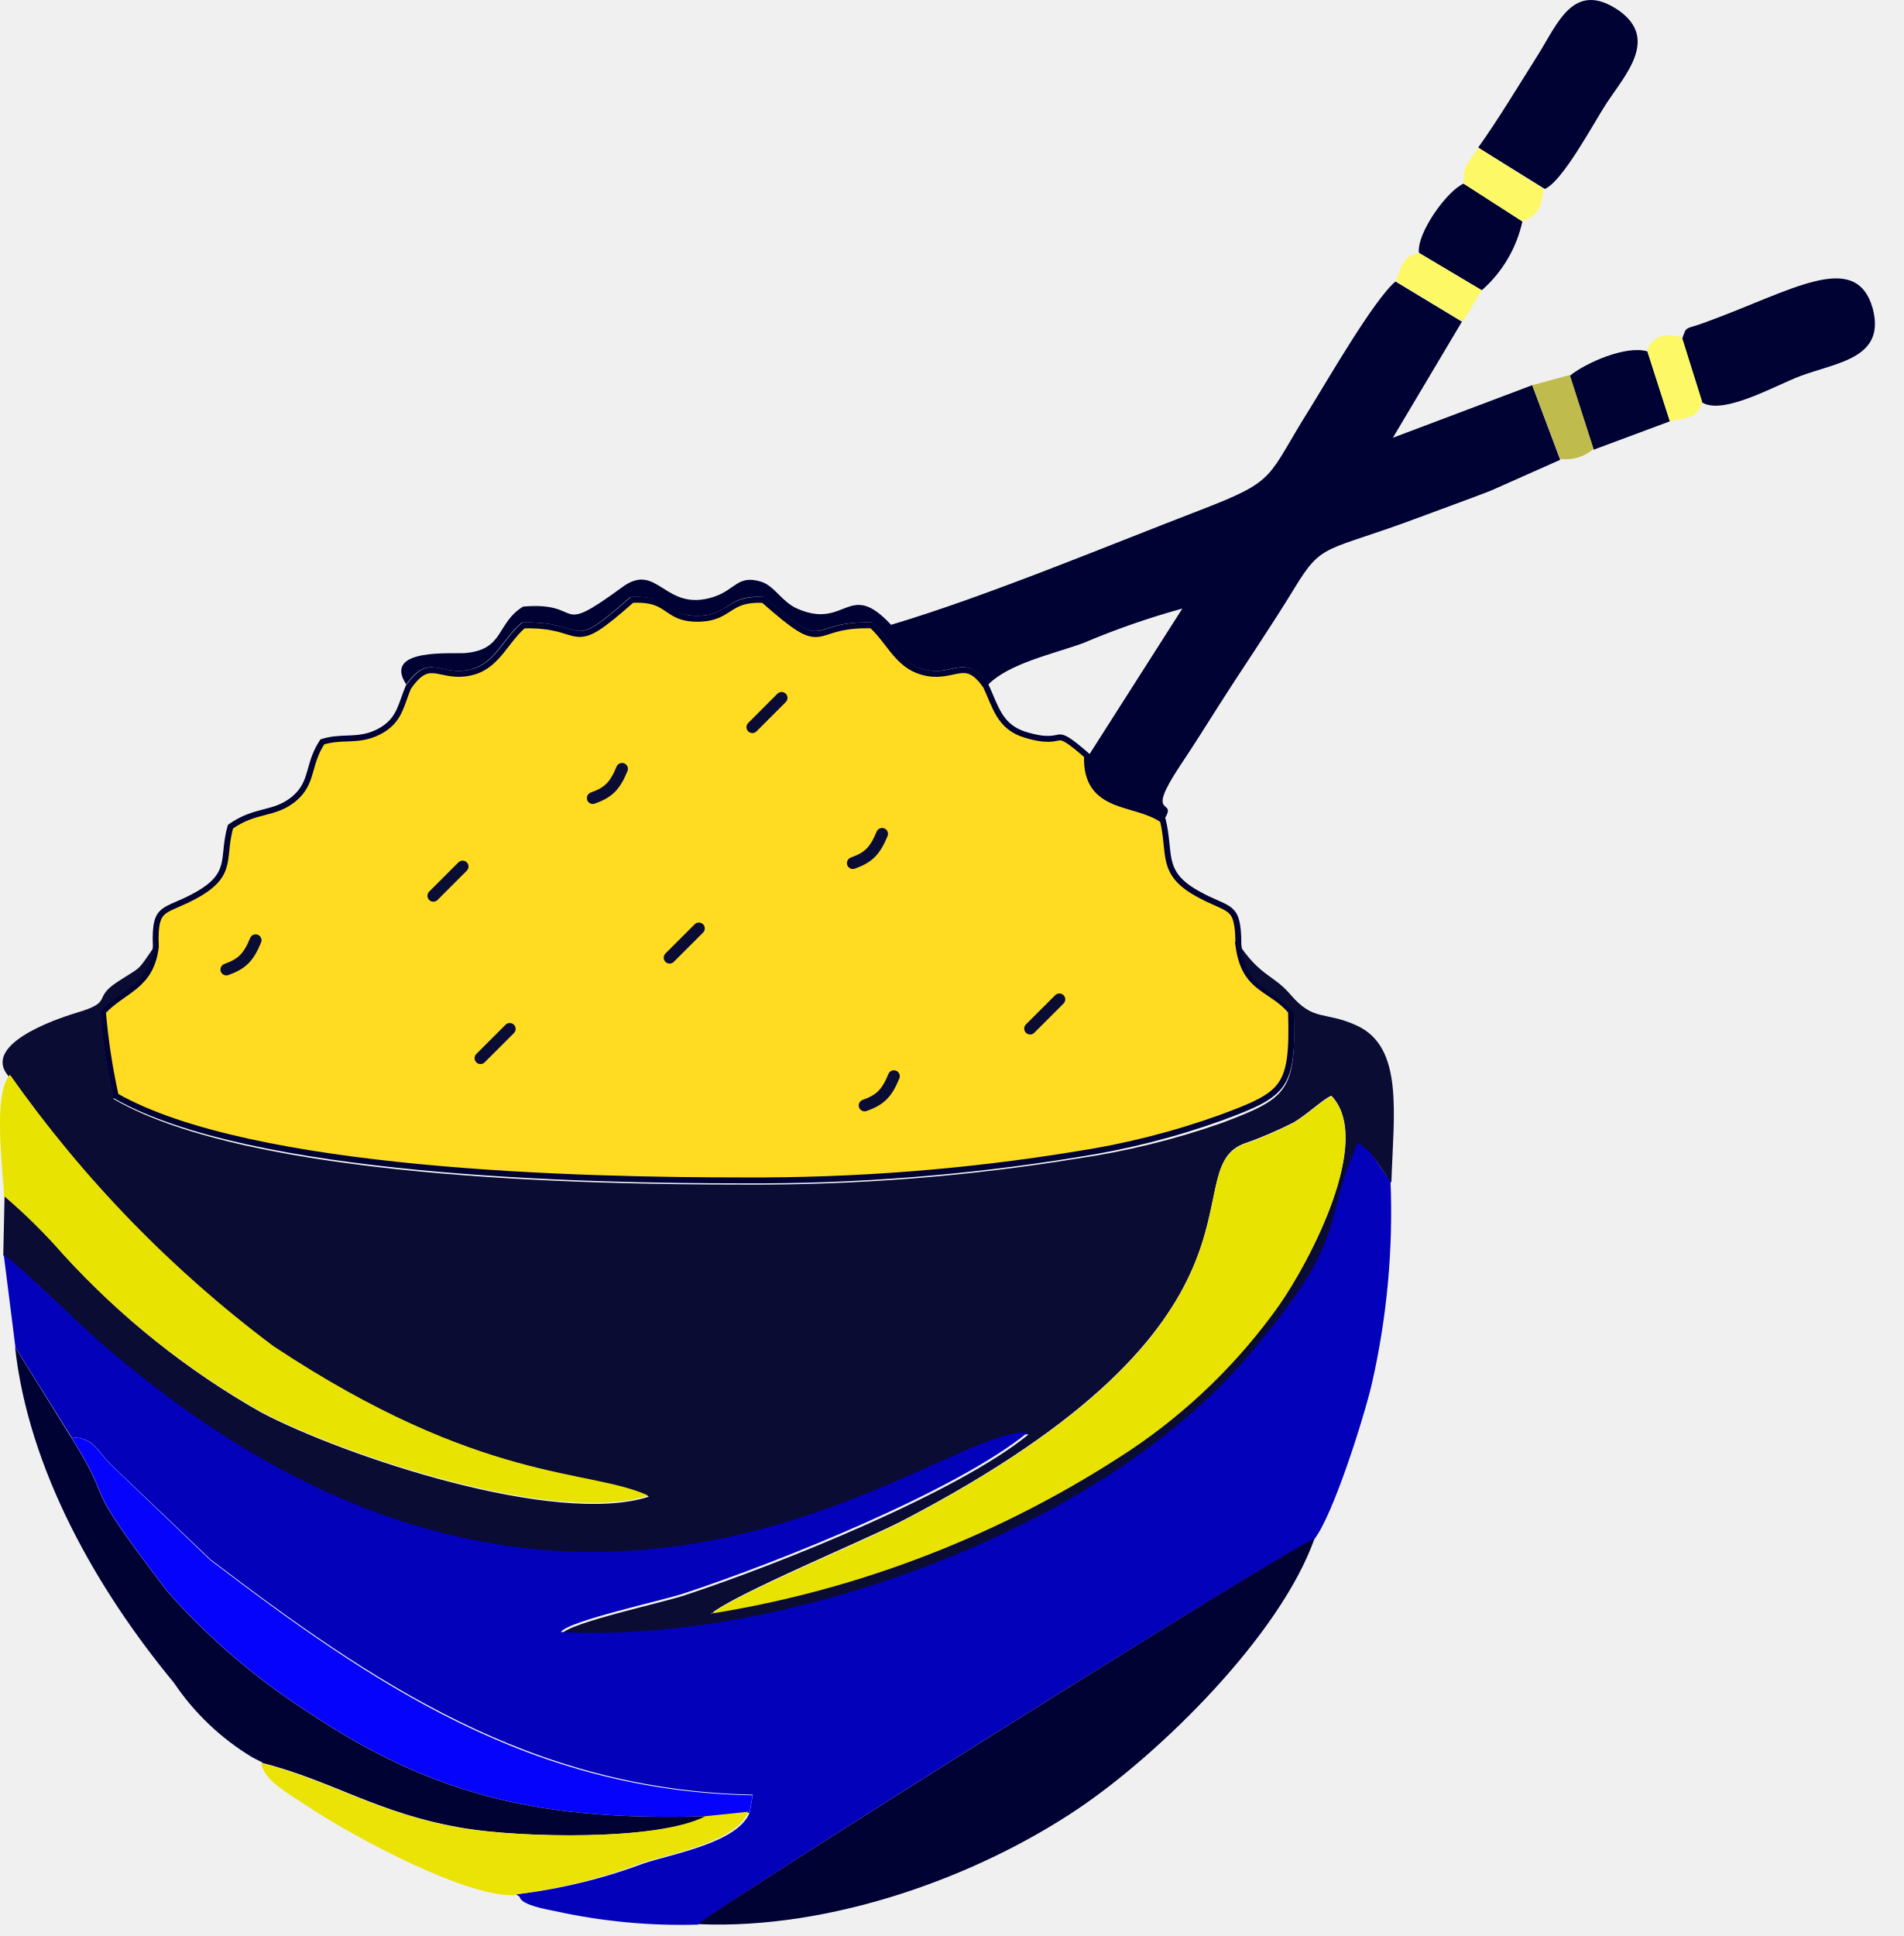
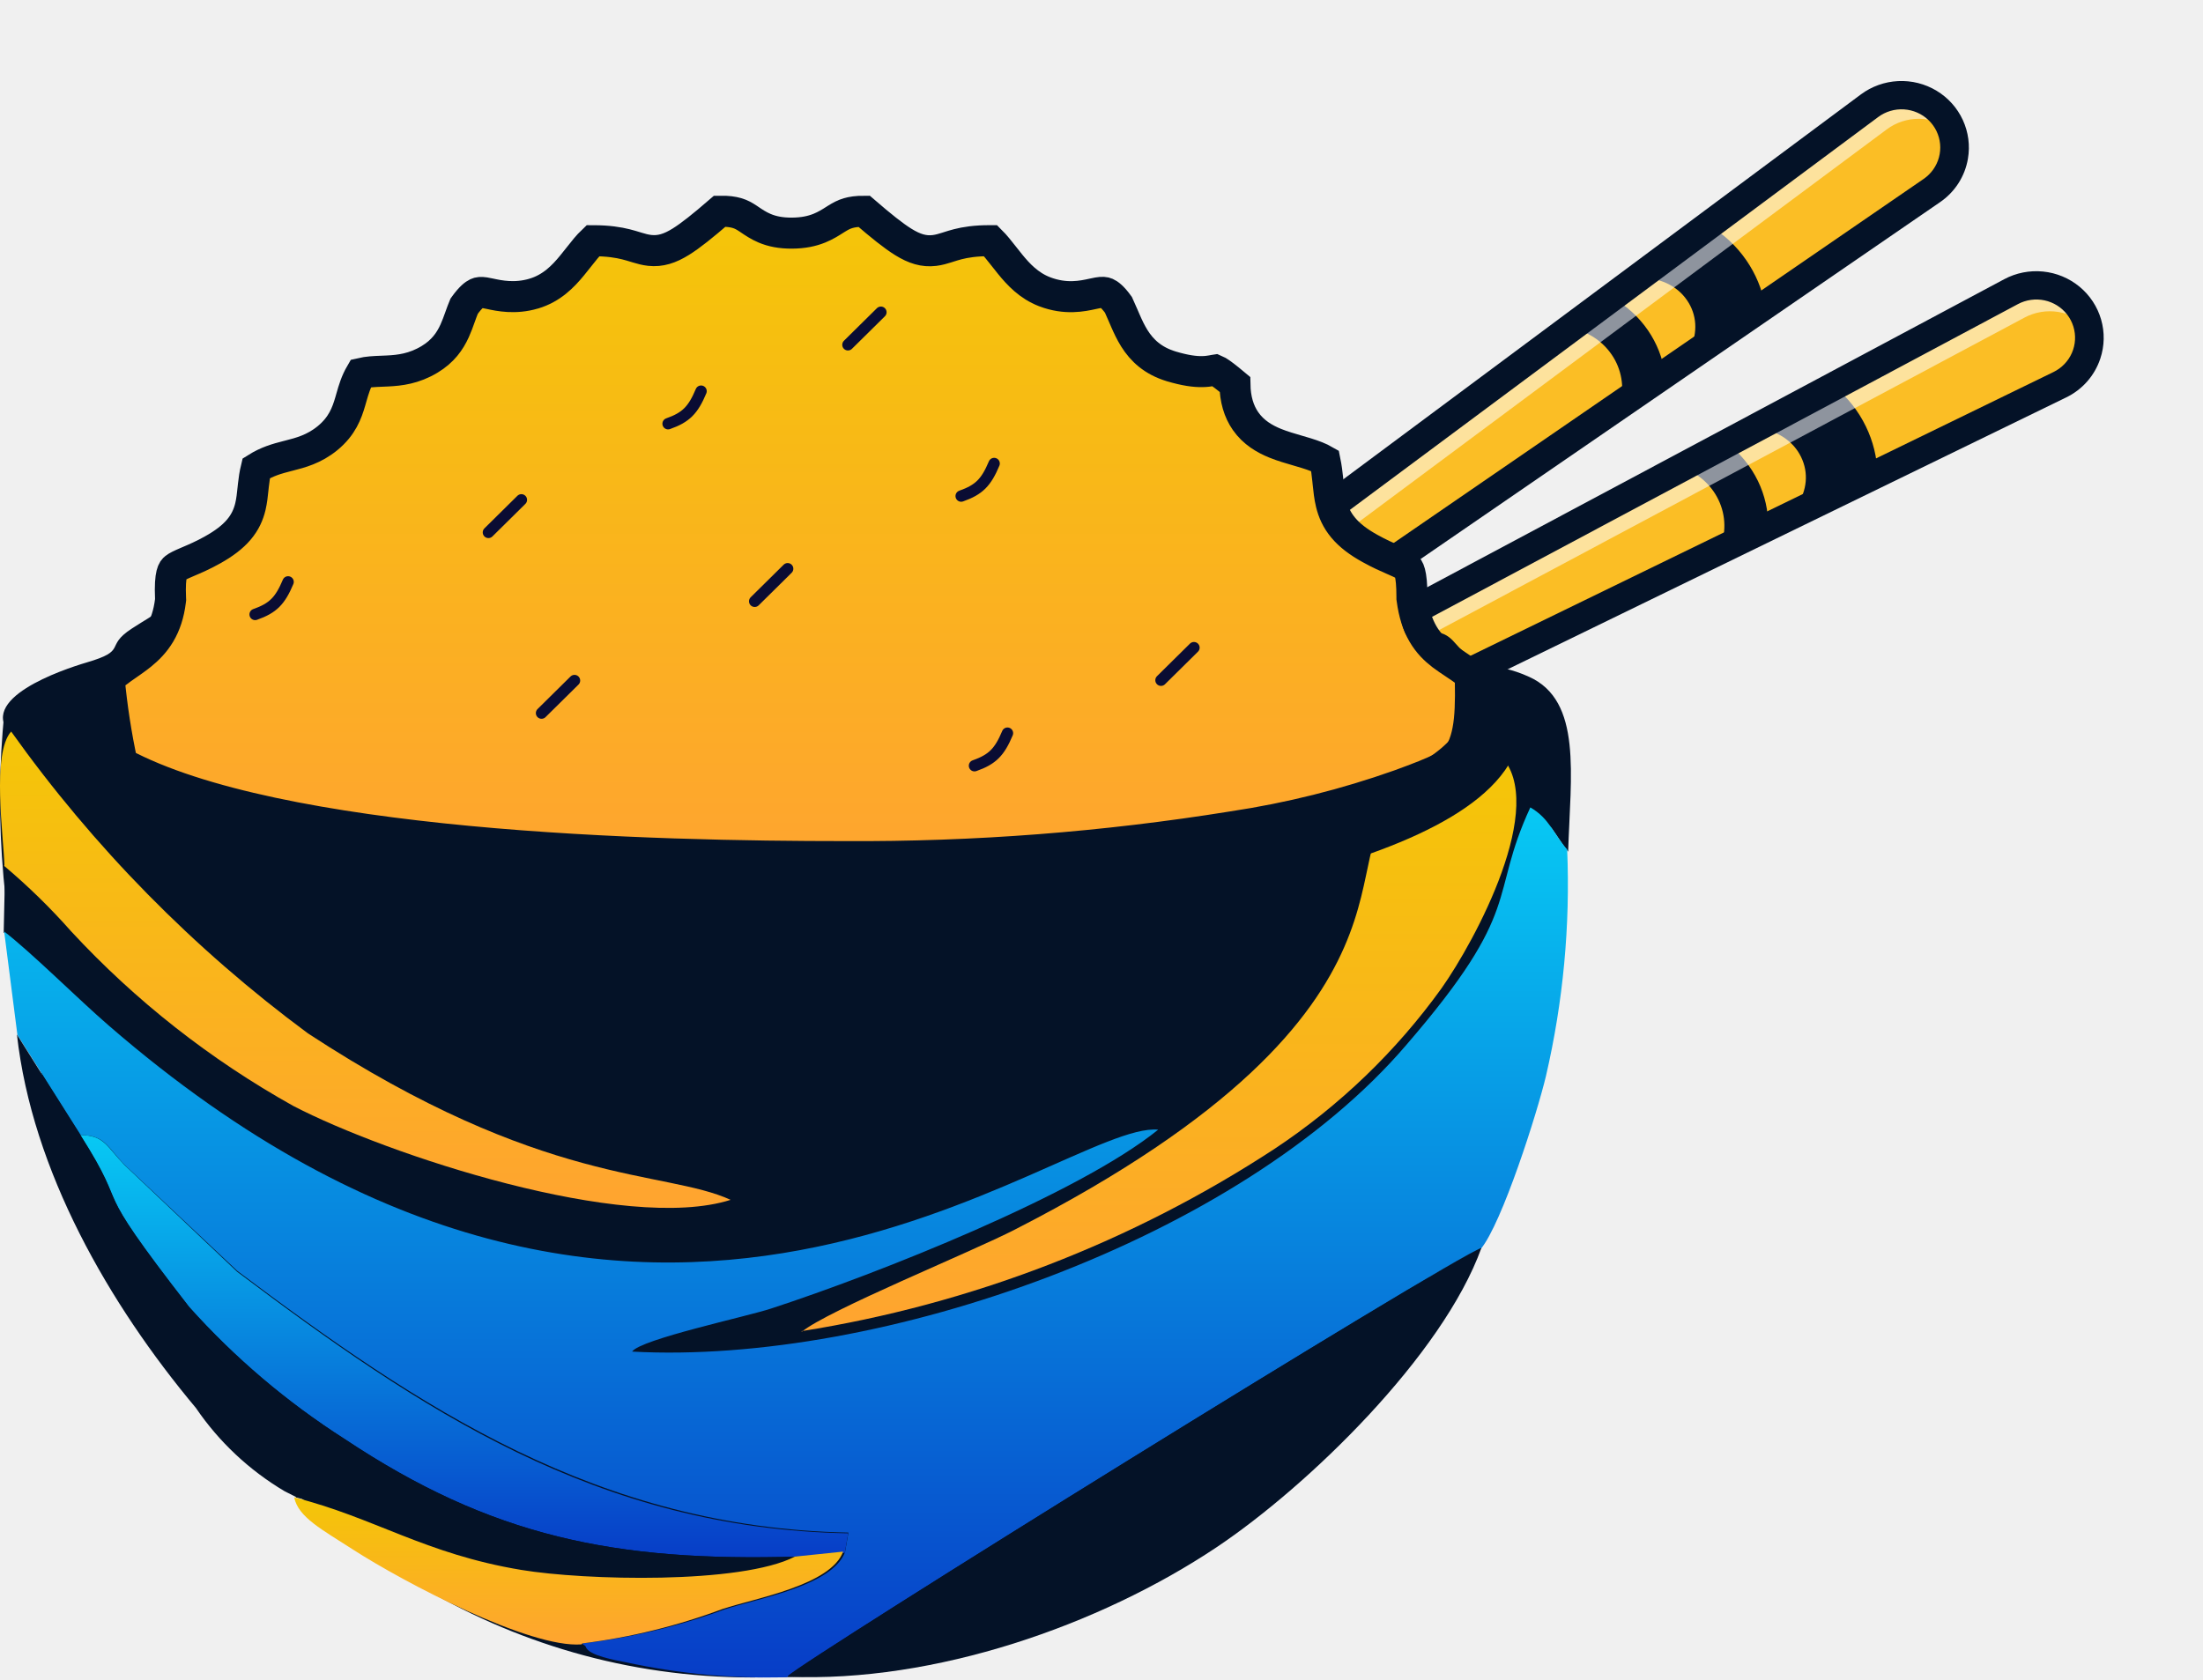
- <svg xmlns="http://www.w3.org/2000/svg" width="59" height="60" viewBox="0 0 59 60" fill="none">
-   <path d="M11.855 22.615L11.855 22.615C12.139 22.441 12.286 22.229 12.391 21.994C12.441 21.885 12.481 21.77 12.522 21.654C12.525 21.647 12.527 21.64 12.53 21.633C12.568 21.526 12.607 21.416 12.655 21.303H12.656L12.683 21.265C12.861 21.013 13.008 20.886 13.138 20.824C13.265 20.764 13.387 20.762 13.527 20.782C13.585 20.791 13.646 20.804 13.711 20.818C13.963 20.871 14.278 20.938 14.688 20.816L14.688 20.816C15.07 20.702 15.323 20.443 15.548 20.167C15.604 20.098 15.657 20.029 15.71 19.96C15.87 19.755 16.027 19.552 16.227 19.382C16.73 19.372 17.06 19.426 17.302 19.487C17.402 19.513 17.487 19.539 17.565 19.563C17.584 19.569 17.603 19.575 17.622 19.581C17.714 19.609 17.802 19.634 17.891 19.643C18.079 19.664 18.257 19.617 18.512 19.456C18.76 19.3 19.091 19.03 19.588 18.592C19.884 18.576 20.092 18.603 20.251 18.649C20.414 18.697 20.53 18.767 20.643 18.843C20.661 18.855 20.679 18.867 20.697 18.88C20.793 18.945 20.896 19.016 21.023 19.07C21.177 19.136 21.364 19.179 21.625 19.177C21.886 19.175 22.076 19.132 22.235 19.067C22.369 19.012 22.478 18.942 22.581 18.876C22.597 18.865 22.614 18.854 22.631 18.844C22.749 18.769 22.868 18.7 23.029 18.652C23.184 18.607 23.383 18.58 23.661 18.592C24.164 19.035 24.498 19.306 24.747 19.462C25.003 19.623 25.18 19.669 25.366 19.646C25.454 19.635 25.541 19.609 25.632 19.58C25.647 19.575 25.662 19.57 25.678 19.565C25.758 19.539 25.845 19.511 25.948 19.485C26.187 19.423 26.516 19.368 27.02 19.381C27.205 19.548 27.355 19.742 27.507 19.939C27.556 20.002 27.606 20.066 27.656 20.129C27.868 20.392 28.102 20.642 28.441 20.774L28.441 20.774C28.902 20.952 29.247 20.877 29.524 20.817C29.579 20.805 29.632 20.794 29.682 20.785C29.832 20.759 29.96 20.756 30.093 20.815C30.227 20.874 30.378 21.002 30.56 21.264C30.612 21.375 30.658 21.484 30.703 21.59C30.722 21.635 30.741 21.68 30.76 21.725C30.825 21.875 30.893 22.021 30.975 22.155C31.143 22.427 31.374 22.647 31.772 22.77L31.773 22.77C32.118 22.875 32.342 22.902 32.504 22.899C32.585 22.897 32.649 22.888 32.702 22.878C32.721 22.875 32.737 22.871 32.752 22.869C32.782 22.863 32.805 22.858 32.83 22.855C32.888 22.849 32.949 22.855 33.077 22.933C33.206 23.011 33.391 23.156 33.693 23.418C33.677 23.836 33.76 24.14 33.916 24.368C34.078 24.604 34.311 24.745 34.563 24.849C34.737 24.92 34.928 24.976 35.115 25.031C35.197 25.055 35.277 25.078 35.356 25.103C35.609 25.183 35.847 25.275 36.044 25.419C36.105 25.674 36.131 25.898 36.152 26.102C36.155 26.128 36.158 26.154 36.16 26.18C36.179 26.361 36.196 26.53 36.234 26.689C36.278 26.872 36.352 27.044 36.489 27.21C36.626 27.376 36.823 27.532 37.107 27.691C37.34 27.823 37.537 27.91 37.699 27.982C37.713 27.988 37.727 27.994 37.741 28C37.914 28.077 38.036 28.135 38.127 28.213C38.3 28.36 38.385 28.597 38.385 29.287H38.384L38.386 29.299C38.432 29.647 38.517 29.905 38.634 30.108C38.751 30.312 38.897 30.456 39.054 30.578C39.146 30.65 39.248 30.718 39.35 30.787C39.416 30.831 39.481 30.875 39.544 30.919C39.703 31.032 39.863 31.162 40.016 31.342C40.035 31.939 40.031 32.396 39.985 32.759C39.939 33.127 39.851 33.392 39.705 33.603C39.559 33.814 39.349 33.979 39.046 34.139C38.742 34.3 38.35 34.452 37.843 34.639C36.389 35.162 34.889 35.542 33.362 35.774L33.361 35.775C29.944 36.333 26.485 36.602 23.023 36.582H23.022C20.552 36.582 16.728 36.527 12.997 36.169C9.282 35.812 5.677 35.156 3.587 33.964C3.396 33.104 3.264 32.231 3.19 31.353C3.344 31.19 3.506 31.062 3.668 30.945C3.72 30.907 3.773 30.87 3.826 30.833C3.944 30.749 4.063 30.666 4.172 30.577C4.331 30.446 4.478 30.296 4.594 30.098C4.709 29.9 4.792 29.658 4.83 29.344L4.83 29.337L4.83 29.329C4.8 28.637 4.887 28.401 5.064 28.255C5.16 28.176 5.287 28.118 5.465 28.041C5.476 28.036 5.486 28.032 5.497 28.027C5.666 27.954 5.87 27.865 6.109 27.73L6.109 27.73C6.391 27.57 6.583 27.418 6.715 27.262C6.848 27.104 6.916 26.944 6.956 26.775C6.987 26.643 7.001 26.502 7.017 26.355C7.02 26.317 7.024 26.28 7.028 26.242C7.049 26.058 7.077 25.855 7.143 25.62C7.525 25.35 7.853 25.259 8.165 25.178C8.176 25.175 8.186 25.173 8.197 25.17C8.505 25.09 8.807 25.011 9.11 24.76C9.426 24.497 9.525 24.223 9.609 23.929C9.618 23.899 9.627 23.868 9.636 23.837C9.708 23.58 9.784 23.308 9.991 22.992C10.26 22.907 10.5 22.897 10.746 22.888C10.793 22.886 10.839 22.884 10.886 22.882C11.191 22.866 11.504 22.829 11.855 22.615Z" fill="#FFDB21" stroke="#000233" stroke-width="0.183" />
-   <path fill-rule="evenodd" clip-rule="evenodd" d="M22.048 50.008C22.757 49.412 26.685 47.782 27.911 47.16C40.027 40.88 36.423 36.349 38.51 35.461C39.045 35.274 39.567 35.053 40.073 34.798C40.484 34.567 41.007 34.063 41.266 33.957C42.59 35.315 40.603 39.091 39.642 40.442C38.397 42.195 36.843 43.708 35.058 44.907C31.134 47.51 26.698 49.242 22.048 49.988V50.008ZM0.327 33.341C2.588 36.555 5.343 39.392 8.488 41.747C14.96 46.014 18.285 45.51 20.114 46.385C17.212 47.319 10.661 45.126 8.084 43.768C5.806 42.477 3.747 40.834 1.983 38.899C1.414 38.247 0.799 37.639 0.141 37.077L0.101 38.906C0.877 39.475 2.188 40.807 3.016 41.555C17.915 54.632 29.183 44.205 31.879 44.457C29.686 46.252 24.181 48.465 21.233 49.438C20.571 49.664 17.643 50.293 17.411 50.637C24.254 51.015 34.124 47.511 38.695 42.105C41.968 38.243 40.954 37.991 42.113 35.481C42.637 35.785 42.776 36.216 43.127 36.653C43.193 34.514 43.518 32.453 42.054 31.784C41.067 31.327 40.729 31.678 40 30.824C39.49 30.228 39.099 30.261 38.47 29.366C38.649 30.691 39.424 30.585 40.1 31.387C40.179 33.838 39.894 34.037 37.867 34.805C36.415 35.314 34.918 35.683 33.396 35.905C29.973 36.463 26.51 36.734 23.042 36.713C18.093 36.713 7.733 36.514 3.526 34.063C3.327 33.173 3.19 32.27 3.116 31.36C3.778 30.605 4.613 30.566 4.758 29.373C4.222 30.155 4.401 29.93 3.626 30.44C2.851 30.95 3.54 31.042 2.374 31.387C1.711 31.586 -0.687 32.407 0.327 33.421V33.341Z" fill="#0A0C33" />
-   <path fill-rule="evenodd" clip-rule="evenodd" d="M0.115 38.879L0.479 41.761L2.221 44.55C2.884 44.55 2.943 44.874 3.434 45.384L6.527 48.332C11.522 52.128 16.464 55.486 23.333 55.619L23.241 56.162C22.89 57.109 20.829 57.454 19.928 57.759C18.666 58.23 17.352 58.548 16.013 58.706C16.013 58.746 16.093 58.746 16.113 58.805C16.186 59.044 16.941 59.176 17.206 59.229C18.662 59.55 20.153 59.691 21.644 59.647C22.148 59.123 39.828 48.021 40.722 47.723C41.312 47.001 42.279 43.92 42.518 42.9C42.991 40.833 43.187 38.712 43.1 36.594C42.723 36.156 42.61 35.726 42.087 35.421C40.928 37.958 41.941 38.21 38.669 42.045C34.098 47.451 24.228 50.955 17.385 50.578C17.616 50.233 20.538 49.604 21.207 49.379C24.155 48.405 29.66 46.192 31.852 44.397C29.156 44.139 17.888 54.572 2.99 41.496C2.162 40.774 0.85 39.442 0.075 38.846L0.115 38.879Z" fill="#0401BB" />
-   <path fill-rule="evenodd" clip-rule="evenodd" d="M12.595 21.212C13.317 20.178 13.668 21.02 14.649 20.728C15.358 20.516 15.603 19.768 16.179 19.291C18.299 19.238 17.504 20.304 19.538 18.503C20.823 18.436 20.564 19.085 21.611 19.085C22.658 19.085 22.472 18.423 23.684 18.503C25.751 20.324 24.917 19.224 27.043 19.291C27.573 19.755 27.831 20.443 28.461 20.689C29.507 21.093 29.872 20.125 30.627 21.218C31.289 20.556 32.614 20.278 33.568 19.933C34.57 19.507 35.599 19.149 36.648 18.86L33.767 23.378C33.674 25.114 35.244 24.749 36.105 25.365C36.503 24.703 35.443 25.438 36.582 23.723C36.993 23.113 37.37 22.504 37.768 21.881C38.543 20.662 39.384 19.443 40.133 18.211C41.001 16.787 41.06 17.131 43.995 16.032C44.737 15.753 45.485 15.488 46.201 15.21L48.36 14.25L47.492 11.938L43.173 13.567L45.313 9.97L43.253 8.725C42.59 9.281 41.146 11.785 40.603 12.66C39.239 14.826 39.629 14.872 37.225 15.8C34.277 16.933 30.561 18.489 27.619 19.364C26.294 17.933 26.228 19.536 24.705 18.86C24.228 18.648 24.002 18.151 23.585 18.026C22.856 17.807 22.797 18.284 22.108 18.503C20.591 18.986 20.392 17.383 19.286 18.198C17.126 19.781 18.16 18.628 16.212 18.8C15.377 19.317 15.636 20.125 14.437 20.238C14.092 20.278 11.867 20.059 12.575 21.185L12.595 21.212Z" fill="#000233" />
-   <path fill-rule="evenodd" clip-rule="evenodd" d="M21.671 59.633C25.705 59.806 30.242 58.202 33.455 56.03C35.986 54.314 39.676 50.684 40.742 47.69C39.848 48.008 22.194 59.11 21.664 59.613L21.671 59.633Z" fill="#000233" />
-   <path fill-rule="evenodd" clip-rule="evenodd" d="M22.048 50.008C26.698 49.262 31.134 47.53 35.058 44.927C36.843 43.728 38.397 42.215 39.642 40.462C40.57 39.138 42.59 35.335 41.266 33.977C41.007 34.083 40.484 34.587 40.073 34.818C39.567 35.073 39.045 35.294 38.51 35.481C36.423 36.368 40.027 40.9 27.911 47.179C26.718 47.802 22.757 49.432 22.048 50.028V50.008Z" fill="#E9E301" />
-   <path fill-rule="evenodd" clip-rule="evenodd" d="M0.115 37.051C0.772 37.612 1.388 38.221 1.956 38.873C3.723 40.805 5.784 42.446 8.064 43.735C10.641 45.093 17.192 47.285 20.094 46.351C18.266 45.504 14.94 46.007 8.468 41.714C5.323 39.359 2.569 36.522 0.307 33.308C-0.23 33.911 0.095 36.223 0.121 37.018L0.115 37.051Z" fill="#E9E301" />
-   <path fill-rule="evenodd" clip-rule="evenodd" d="M21.909 56.321L23.234 56.182L23.327 55.639C16.424 55.52 11.515 52.161 6.521 48.352L3.427 45.384C2.937 44.874 2.871 44.55 2.215 44.55C3.685 46.901 2.314 45.57 5.202 49.332C6.453 50.747 7.89 51.983 9.475 53.009C13.523 55.738 16.921 56.434 21.916 56.288L21.909 56.321Z" fill="#0603FC" />
-   <path fill-rule="evenodd" clip-rule="evenodd" d="M8.137 54.639C10.33 55.195 11.721 56.215 14.384 56.659C16.119 56.95 20.419 57.063 21.909 56.288C16.914 56.434 13.516 55.738 9.468 53.009C7.884 51.983 6.446 50.747 5.196 49.332C2.307 45.57 3.679 46.901 2.208 44.55L0.466 41.747C0.883 45.543 3.003 49.266 5.388 52.148C6.021 53.09 6.853 53.881 7.826 54.466L8.137 54.625V54.639Z" fill="#000233" />
-   <path fill-rule="evenodd" clip-rule="evenodd" d="M16.013 58.706C17.334 58.54 18.631 58.217 19.875 57.745C20.79 57.441 22.85 57.083 23.188 56.149L21.863 56.288C20.372 57.063 16.073 56.95 14.337 56.659C11.688 56.215 10.283 55.195 8.091 54.639C8.203 55.195 8.866 55.539 9.694 56.083C11.125 57.017 14.569 58.845 15.993 58.732L16.013 58.706Z" fill="#EAE305" />
-   <path fill-rule="evenodd" clip-rule="evenodd" d="M52.136 10.487L52.759 12.474C53.421 12.878 55.038 11.938 55.806 11.653C56.965 11.222 58.456 11.103 58.045 9.553C57.515 7.711 55.508 9.03 52.871 9.984C52.209 10.235 52.288 10.07 52.136 10.514V10.487Z" fill="#000233" />
-   <path fill-rule="evenodd" clip-rule="evenodd" d="M45.823 4.578L47.883 5.856C48.44 5.618 49.394 3.816 49.791 3.207C50.381 2.312 51.407 1.219 50.195 0.338C48.778 -0.642 48.287 0.723 47.665 1.71C47.042 2.697 46.413 3.743 45.823 4.565V4.578Z" fill="#000233" />
-   <path fill-rule="evenodd" clip-rule="evenodd" d="M43.981 7.837L45.929 8.996C46.565 8.438 47.006 7.69 47.188 6.863L45.366 5.691C44.856 5.909 43.908 7.221 43.981 7.837Z" fill="#000233" />
-   <path fill-rule="evenodd" clip-rule="evenodd" d="M48.658 11.646L49.394 13.938L51.759 13.057L51.063 10.891C50.401 10.692 49.155 11.242 48.658 11.646Z" fill="#000233" />
-   <path fill-rule="evenodd" clip-rule="evenodd" d="M45.366 5.691L47.188 6.863C47.718 6.645 47.758 6.453 47.85 5.857L45.823 4.578C45.499 5.095 45.34 5.121 45.373 5.691H45.366Z" fill="#FDF866" />
-   <path fill-rule="evenodd" clip-rule="evenodd" d="M47.493 11.938L48.36 14.223C48.545 14.247 48.732 14.231 48.91 14.178C49.088 14.124 49.253 14.033 49.394 13.912L48.658 11.62L47.493 11.938Z" fill="#BFBB4D" />
-   <path fill-rule="evenodd" clip-rule="evenodd" d="M51.063 10.891L51.759 13.057C52.322 12.951 52.653 12.931 52.759 12.448L52.136 10.46C51.686 10.295 51.182 10.408 51.063 10.865V10.891Z" fill="#FDF866" />
-   <path fill-rule="evenodd" clip-rule="evenodd" d="M43.279 8.725L45.34 9.97L45.929 8.996L43.981 7.837C43.538 7.917 43.412 8.228 43.279 8.725Z" fill="#FDF866" />
-   <path d="M13.432 27.762L14.339 26.855" stroke="#0A0C33" stroke-width="0.366" stroke-linecap="round" />
-   <path d="M14.893 32.794L15.8 31.888" stroke="#0A0C33" stroke-width="0.366" stroke-linecap="round" />
-   <path d="M20.755 29.68L21.662 28.774" stroke="#0A0C33" stroke-width="0.366" stroke-linecap="round" />
-   <path d="M23.32 22.536L24.226 21.629" stroke="#0A0C33" stroke-width="0.366" stroke-linecap="round" />
-   <path d="M31.929 31.878L32.836 30.972" stroke="#0A0C33" stroke-width="0.366" stroke-linecap="round" />
-   <path d="M18.374 24.734C18.868 24.558 19.062 24.354 19.28 23.828" stroke="#0A0C33" stroke-width="0.366" stroke-linecap="round" />
-   <path d="M7.016 30.047C7.511 29.87 7.705 29.666 7.923 29.14" stroke="#0A0C33" stroke-width="0.366" stroke-linecap="round" />
-   <path d="M26.434 26.749C26.928 26.573 27.122 26.369 27.341 25.843" stroke="#0A0C33" stroke-width="0.366" stroke-linecap="round" />
-   <path d="M26.8 34.26C27.294 34.084 27.489 33.879 27.707 33.353" stroke="#0A0C33" stroke-width="0.366" stroke-linecap="round" />
+ <svg xmlns="http://www.w3.org/2000/svg" width="586" height="447" viewBox="0 0 586 447" fill="none">
+   <path d="M206.338 446.23C341.719 446.23 423.768 313.284 411.46 189.2H1.216C-11.092 304.42 70.957 450.662 206.338 446.23Z" fill="#041227" />
+   <path d="M554.191 83.475C555.042 85.1 555.561 86.874 555.718 88.696C555.875 90.518 555.667 92.353 555.105 94.096C554.544 95.839 553.64 97.455 552.446 98.853C551.252 100.251 549.791 101.403 548.146 102.243L547.899 102.369L499.432 125.963L479.577 135.637L470.365 140.104L457.36 146.441L251.967 246.454C250.11 247.344 247.975 247.482 246.016 246.838C244.058 246.195 242.431 244.821 241.484 243.01C240.536 241.199 240.343 239.094 240.945 237.144C241.547 235.194 242.897 233.554 244.706 232.573L447.403 124.344L459.401 117.94L467.19 113.783L487.848 102.753L534.942 77.6C536.593 76.721 538.404 76.175 540.271 75.995C542.138 75.814 544.022 76.003 545.814 76.55C547.606 77.097 549.27 77.991 550.708 79.18C552.146 80.369 553.33 81.829 554.191 83.475Z" fill="#FBBE25" />
+   <path d="M249.671 247.688C247.937 247.928 246.17 247.634 244.612 246.845C243.054 246.056 241.781 244.811 240.967 243.28C239.951 241.338 239.747 239.079 240.4 236.99C241.052 234.9 242.508 233.147 244.455 232.107L534.689 77.133C537.258 75.764 540.182 75.185 543.086 75.47C545.991 75.754 548.743 76.889 550.989 78.729C553.236 80.569 554.875 83.029 555.697 85.796C556.518 88.562 556.484 91.507 555.598 94.254C555.02 96.062 554.084 97.739 552.845 99.187C551.607 100.636 550.09 101.827 548.382 102.693L548.134 102.819L252.199 246.921C251.403 247.308 250.55 247.567 249.671 247.688ZM539.781 76.568C538.172 76.79 536.616 77.296 535.187 78.06L244.956 233.033C243.254 233.944 241.98 235.476 241.408 237.302C240.837 239.129 241.012 241.104 241.897 242.804C242.797 244.492 244.327 245.768 246.164 246.362C248 246.956 249.998 246.821 251.735 245.985L457.13 145.985L547.904 101.791C549.488 100.982 550.895 99.874 552.044 98.528C553.194 97.182 554.064 95.626 554.605 93.948C555.146 92.27 555.346 90.504 555.195 88.749C555.044 86.995 554.544 85.287 553.725 83.723C552.431 81.253 550.394 79.24 547.895 77.96C545.395 76.681 542.555 76.198 539.766 76.578L539.781 76.568Z" fill="#041227" />
+   <path d="M467.623 127.993C469.449 131.775 470.386 135.915 470.365 140.104L457.36 146.442C459.195 142.042 459.148 137.18 457.09 132.949C455.166 128.968 451.769 125.978 447.401 124.332L459.399 117.928C462.896 120.605 465.712 124.052 467.623 127.993Z" fill="#041227" />
+   <path d="M496.333 113.473C498.23 117.38 499.285 121.633 499.43 125.963L479.575 135.637L477.961 134.581C480.706 130.493 481.123 125.759 479.094 121.599C477.024 117.308 472.716 114.489 467.175 113.78L487.834 102.751C491.426 105.669 494.327 109.329 496.333 113.473Z" fill="#041227" />
+   <g opacity="0.55">
+     <path d="M554.192 83.475C554.806 84.641 555.246 85.889 555.498 87.18C553.365 84.952 550.548 83.481 547.483 82.995C544.418 82.509 541.277 83.034 538.545 84.49L491.45 109.633L470.793 120.662L463.002 124.82L451.004 131.223L248.31 239.456C247.105 240.102 246.089 241.045 245.363 242.194C244.636 243.342 244.223 244.657 244.163 246.01C243.011 245.271 242.073 244.249 241.442 243.044C240.81 241.839 240.507 240.492 240.562 239.136C240.617 237.78 241.028 236.462 241.755 235.311C242.481 234.159 243.499 233.214 244.707 232.568L447.404 124.34L459.402 117.936L467.191 113.778L487.849 102.749L534.944 77.6C536.594 76.721 538.406 76.175 540.273 75.994C542.139 75.814 544.024 76.003 545.816 76.55C547.608 77.097 549.271 77.991 550.71 79.18C552.148 80.369 553.332 81.829 554.192 83.475Z" fill="white" />
+   </g>
+   <path d="M250.132 250.902C247.409 251.288 244.635 250.715 242.296 249.285C239.958 247.854 238.203 245.656 237.339 243.077C236.476 240.497 236.559 237.699 237.573 235.174C238.587 232.648 240.469 230.556 242.888 229.262L533.124 74.288C536.282 72.602 539.88 71.891 543.452 72.247C547.024 72.603 550.405 74.009 553.159 76.285C555.912 78.56 557.911 81.6 558.896 85.009C559.881 88.419 559.807 92.042 558.684 95.41C557.945 97.649 556.759 99.719 555.195 101.497C553.631 103.274 551.721 104.723 549.579 105.758L253.648 249.834C252.541 250.373 251.354 250.734 250.132 250.902ZM540.23 79.79C539.012 79.96 537.834 80.343 536.753 80.923L246.518 235.888C245.553 236.381 244.826 237.231 244.497 238.252C244.167 239.274 244.262 240.383 244.76 241.335C245.258 242.288 246.119 243.006 247.154 243.332C248.188 243.657 249.311 243.564 250.275 243.071L546.206 98.998C548.407 97.932 550.151 96.125 551.125 93.903C552.098 91.681 552.237 89.189 551.517 86.875C550.797 84.561 549.265 82.576 547.196 81.277C545.127 79.979 542.658 79.451 540.23 79.79Z" fill="#041227" />
+   <path d="M517.225 31.094C518.312 32.575 519.093 34.252 519.524 36.031C519.955 37.81 520.026 39.655 519.735 41.461C519.443 43.267 518.794 44.998 517.825 46.557C516.855 48.115 515.585 49.469 514.085 50.542L513.86 50.704L469.503 81.181L451.333 93.674L442.9 99.45L430.999 107.634L243.027 236.815C241.326 237.969 239.235 238.421 237.201 238.073C235.167 237.726 233.351 236.607 232.141 234.956C230.93 233.305 230.421 231.252 230.721 229.235C231.022 227.219 232.108 225.397 233.749 224.161L417.812 87.253L428.708 79.151L435.781 73.892L454.54 59.939L497.304 28.123C498.803 27.01 500.512 26.203 502.33 25.75C504.149 25.296 506.041 25.205 507.895 25.482C509.75 25.758 511.53 26.397 513.132 27.361C514.734 28.324 516.125 29.593 517.225 31.094Z" fill="#FBBE25" />
+   <path d="M240.943 238.374C239.265 238.867 237.474 238.837 235.814 238.287C234.154 237.736 232.707 236.693 231.67 235.299C230.372 233.528 229.829 231.325 230.158 229.163C230.487 227.001 231.662 225.052 233.43 223.737L496.982 27.698C499.316 25.966 502.119 24.962 505.034 24.815C507.949 24.668 510.842 25.384 513.342 26.872C515.841 28.36 517.834 30.552 519.064 33.166C520.294 35.78 520.706 38.697 520.246 41.544C519.947 43.417 519.275 45.213 518.27 46.828C517.264 48.443 515.944 49.845 514.386 50.953L514.16 51.114L243.327 237.243C242.598 237.743 241.793 238.124 240.943 238.374ZM501.932 26.388C500.375 26.846 498.913 27.575 497.615 28.541L234.065 224.579C232.52 225.73 231.492 227.433 231.203 229.323C230.914 231.213 231.386 233.14 232.518 234.691C233.663 236.228 235.369 237.264 237.275 237.58C239.18 237.897 241.135 237.468 242.727 236.386L430.702 107.217L513.777 50.131C515.221 49.098 516.444 47.794 517.378 46.294C518.311 44.794 518.937 43.127 519.217 41.388C519.498 39.649 519.43 37.873 519.015 36.16C518.6 34.447 517.848 32.832 516.801 31.407C515.149 29.156 512.83 27.465 510.165 26.569C507.5 25.672 504.619 25.614 501.919 26.401L501.932 26.388Z" fill="#041227" />
+   <path d="M438.355 87.878C440.732 91.348 442.285 95.303 442.898 99.449L430.997 107.633C432.146 103.012 431.364 98.212 428.69 94.331C426.185 90.678 422.374 88.223 417.807 87.24L428.702 79.138C432.565 81.27 435.87 84.262 438.355 87.878Z" fill="#041227" />
+   <path d="M464.551 69.287C467.017 72.87 468.703 76.92 469.502 81.18L451.332 93.673L449.576 92.867C451.673 88.421 451.368 83.678 448.734 79.864C446.039 75.926 441.352 73.774 435.767 73.89L454.526 59.938C458.519 62.294 461.941 65.485 464.551 69.287Z" fill="#041227" />
+   <g opacity="0.55">
+     <path d="M517.225 31.094C518.007 32.156 518.631 33.325 519.076 34.564C516.63 32.676 513.622 31.637 510.518 31.608C507.414 31.579 504.387 32.562 501.906 34.405L459.139 66.211L440.382 80.163L433.307 85.423L422.411 93.524L238.351 230.435C237.257 231.252 236.396 232.334 235.851 233.577C235.306 234.82 235.096 236.181 235.242 237.527C233.991 236.967 232.909 236.094 232.102 234.996C231.296 233.897 230.793 232.61 230.642 231.262C230.491 229.913 230.698 228.549 231.243 227.303C231.787 226.057 232.65 224.973 233.747 224.156L417.811 87.248L428.706 79.147L435.779 73.888L454.539 59.935L497.303 28.123C498.803 27.01 500.511 26.203 502.33 25.75C504.148 25.296 506.04 25.205 507.895 25.481C509.749 25.758 511.53 26.397 513.132 27.36C514.733 28.324 516.125 29.593 517.225 31.094Z" fill="white" />
+   </g>
+   <path d="M241.883 241.485C239.249 242.268 236.42 242.11 233.891 241.041C231.363 239.971 229.295 238.057 228.052 235.633C226.808 233.21 226.467 230.431 227.088 227.785C227.709 225.138 229.253 222.791 231.45 221.155L495.004 25.116C497.872 22.983 501.322 21.749 504.907 21.575C508.493 21.4 512.049 22.292 515.116 24.136C518.183 25.98 520.618 28.69 522.108 31.917C523.597 35.143 524.072 38.737 523.47 42.232C523.079 44.555 522.218 46.777 520.941 48.765C519.663 50.754 517.993 52.468 516.032 53.807L245.199 239.909C244.186 240.606 243.067 241.138 241.883 241.485ZM502.862 29.509C501.683 29.856 500.577 30.409 499.595 31.141L236.04 227.172C235.161 227.801 234.571 228.749 234.399 229.808C234.228 230.866 234.489 231.949 235.126 232.817C235.762 233.686 236.722 234.269 237.794 234.438C238.866 234.607 239.962 234.349 240.841 233.72L511.675 47.62C513.69 46.241 515.141 44.198 515.768 41.857C516.395 39.517 516.156 37.032 515.094 34.85C514.032 32.667 512.217 30.931 509.975 29.952C507.733 28.973 505.211 28.816 502.862 29.509Z" fill="#041227" />
+   <path d="M114.279 95.61L114.286 95.606C117.812 93.474 119.667 90.814 120.932 88.038C121.482 86.831 121.933 85.572 122.335 84.45C122.363 84.371 122.391 84.293 122.419 84.216C122.757 83.271 123.082 82.379 123.456 81.486L123.55 81.355C125.169 79.088 126.253 78.319 126.858 78.036C127.349 77.807 127.862 77.731 128.945 77.89C129.32 77.945 129.782 78.045 130.32 78.16C132.815 78.697 136.968 79.591 141.956 78.128L141.962 78.126C146.745 76.714 149.797 73.522 152.154 70.657C152.822 69.846 153.424 69.081 153.994 68.357C155.276 66.727 156.392 65.308 157.723 64.043C161.829 64.046 164.537 64.516 166.504 65.007C167.419 65.235 168.176 65.466 168.953 65.704C169.154 65.766 169.356 65.828 169.563 65.89C170.499 66.172 171.63 66.498 172.85 66.629C175.674 66.932 178.178 66.128 181.108 64.307C183.681 62.707 186.933 60.103 191.451 56.195C193.556 56.161 194.968 56.385 195.975 56.675C197.155 57.014 198.004 57.503 199.028 58.183C199.171 58.279 199.327 58.384 199.493 58.497C200.447 59.144 201.77 60.043 203.357 60.716C205.351 61.562 207.667 62.048 210.666 62.028C213.647 62.009 215.963 61.514 217.961 60.705C219.597 60.042 220.96 59.177 221.979 58.529C222.137 58.428 222.288 58.333 222.43 58.244C223.536 57.553 224.434 57.054 225.623 56.708C226.604 56.422 227.93 56.201 229.846 56.209C234.419 60.157 237.698 62.776 240.279 64.375C243.22 66.196 245.731 66.991 248.561 66.647C249.772 66.499 250.895 66.156 251.807 65.868C251.972 65.817 252.134 65.765 252.295 65.713C253.094 65.459 253.866 65.213 254.803 64.974C256.728 64.484 259.4 64.018 263.485 64.033C264.719 65.264 265.789 66.627 267.001 68.172C267.523 68.837 268.071 69.535 268.67 70.271C270.863 72.966 273.659 76.006 277.874 77.626L277.886 77.631C283.479 79.762 287.936 78.784 290.703 78.177C291.193 78.069 291.63 77.973 292.011 77.908C293.264 77.694 293.82 77.762 294.32 77.981C294.891 78.23 295.941 78.933 297.509 81.112C297.952 82.06 298.341 82.968 298.746 83.914C298.943 84.373 299.143 84.841 299.356 85.328C300.019 86.846 300.772 88.473 301.734 90.009C303.779 93.274 306.687 95.989 311.51 97.464L311.523 97.468L311.536 97.472C315.211 98.569 317.795 98.917 319.848 98.876C320.881 98.856 321.698 98.738 322.341 98.623C322.701 98.558 322.905 98.517 323.04 98.49C323.155 98.468 323.221 98.455 323.292 98.445C323.39 98.485 323.58 98.575 323.888 98.76C324.787 99.3 326.17 100.332 328.492 102.282C328.563 106.188 329.494 109.425 331.325 112.054C333.45 115.105 336.43 116.814 339.246 117.954C341.147 118.724 343.34 119.358 345.285 119.921C346.056 120.144 346.789 120.356 347.449 120.561C349.427 121.174 351.084 121.802 352.453 122.597C352.828 124.423 353.027 126.091 353.197 127.711C353.222 127.957 353.248 128.206 353.273 128.459C353.452 130.222 353.648 132.15 354.089 133.951C354.63 136.16 355.56 138.33 357.313 140.423C359.019 142.458 361.345 144.231 364.409 145.924C366.881 147.306 368.987 148.226 370.616 148.938C370.76 149.001 370.901 149.062 371.038 149.122C372.849 149.916 373.634 150.32 374.141 150.747C374.625 151.154 375.577 152.041 375.577 158.911V159.185L375.614 159.457C376.116 163.223 377.082 166.208 378.514 168.669C379.959 171.151 381.745 172.87 383.546 174.252C384.529 175.007 385.788 175.843 386.905 176.584C387.531 176.999 388.112 177.385 388.575 177.709C389.765 178.546 390.895 179.436 391.973 180.549C392.117 185.829 392.048 189.783 391.655 192.88C391.232 196.215 390.464 198.274 389.401 199.79C388.338 201.305 386.721 202.648 383.939 204.099C381.105 205.577 377.37 207.015 372.26 208.877C357.878 213.978 343.029 217.69 327.92 219.961L327.898 219.964L327.877 219.968C293.766 225.463 259.248 228.122 224.686 227.917L224.674 227.917H224.662C199.915 227.917 161.673 227.376 124.394 223.844C87.839 220.381 52.991 214.099 32.507 203.098C30.9 195.673 29.742 188.16 29.04 180.599C30.085 179.632 31.191 178.783 32.362 177.946C32.804 177.63 33.286 177.295 33.788 176.946C35.022 176.09 36.379 175.148 37.567 174.187C39.357 172.737 41.127 170.979 42.544 168.588C43.965 166.189 44.914 163.351 45.338 159.869L45.379 159.531L45.364 159.19C45.068 152.383 46.078 151.559 46.527 151.193L46.533 151.188C47.077 150.745 47.914 150.333 49.788 149.532C49.896 149.486 50.006 149.439 50.119 149.391C51.814 148.668 54.004 147.734 56.547 146.312L56.553 146.308C59.573 144.613 61.849 142.891 63.503 140.95C65.218 138.938 66.104 136.88 66.604 134.791C66.972 133.256 67.144 131.584 67.296 130.108C67.331 129.766 67.365 129.435 67.4 129.118C67.558 127.699 67.76 126.231 68.151 124.611C71.088 122.761 73.665 122.053 76.411 121.348C76.55 121.312 76.691 121.276 76.834 121.24C79.886 120.46 83.531 119.529 87.123 116.581C91.038 113.368 92.27 109.898 93.185 106.767C93.277 106.451 93.366 106.141 93.453 105.835C94.085 103.627 94.658 101.627 95.988 99.351C97.808 98.921 99.512 98.853 101.557 98.771C102.041 98.751 102.545 98.731 103.075 98.705C106.337 98.544 110.097 98.127 114.279 95.61Z" fill="url(#paint0_linear_275_364)" stroke="#041227" stroke-width="8.254" />
+   <path fill-rule="evenodd" clip-rule="evenodd" d="M213.252 354.177C220.108 348.482 258.103 332.914 269.956 326.966C387.143 266.974 352.288 223.688 372.471 215.209C377.645 213.426 382.696 211.312 387.592 208.88C391.564 206.665 396.626 201.856 399.125 200.843C411.939 213.816 392.717 249.887 383.427 262.797C371.377 279.542 356.355 293.993 339.089 305.449C301.13 330.311 258.224 346.861 213.252 353.987V354.177ZM3.161 194.958C25.036 225.658 51.675 252.76 82.098 275.264C144.696 316.018 176.86 311.208 194.544 319.562C166.48 328.484 103.113 307.538 78.189 294.565C56.159 282.232 36.242 266.533 19.179 248.052C13.682 241.828 7.728 236.011 1.367 230.65L0.983 248.115C8.479 253.558 21.165 266.278 29.174 273.428C173.272 398.348 282.258 298.742 308.335 301.146C287.127 318.296 233.884 339.432 205.372 348.735C198.964 350.886 170.645 356.898 168.402 360.189C234.588 363.796 330.055 330.32 374.265 278.681C405.916 241.787 396.113 239.383 407.326 215.398C412.388 218.309 413.733 222.423 417.129 226.599C417.769 206.159 420.909 186.478 406.749 180.087C397.202 175.72 393.935 179.074 386.887 170.911C381.953 165.215 378.463 171.582 372.376 163.039C374.106 175.696 380.349 169.712 386.884 177.369C387.653 200.783 385.862 201.603 366.256 208.943C352.214 213.808 337.731 217.326 323.007 219.448C289.903 224.785 256.404 227.368 222.863 227.169C175.002 227.169 74.794 225.27 34.108 201.856C32.181 193.35 30.854 184.723 30.136 176.037C36.543 168.822 44.616 168.443 46.025 157.052C40.836 164.519 42.565 162.367 35.069 167.24C27.573 172.113 34.236 172.999 22.959 176.29C16.552 178.188 -6.642 186.035 3.161 195.717V194.958Z" fill="#041227" />
+   <path fill-rule="evenodd" clip-rule="evenodd" d="M1.11 247.863L4.634 275.39L21.485 302.032C27.892 302.032 28.469 305.133 33.21 310.006L63.131 338.167C111.441 374.428 159.239 406.512 225.681 407.778L224.784 412.967C221.388 422.016 201.462 425.307 192.748 428.218C180.539 432.722 167.826 435.76 154.882 437.267C154.882 437.647 155.651 437.647 155.843 438.217C156.548 440.495 163.852 441.761 166.415 442.267C180.504 445.336 194.922 446.675 209.343 446.254C214.213 441.254 385.22 335.192 393.87 332.345C399.572 325.447 408.927 296.02 411.233 286.275C415.81 266.529 417.706 246.27 416.872 226.03C413.22 221.853 412.13 217.74 407.068 214.829C395.856 239.066 405.659 241.471 374.008 278.112C329.798 329.75 234.331 363.227 168.145 359.62C170.388 356.329 198.643 350.317 205.115 348.165C233.627 338.863 286.87 317.727 308.078 300.577C282 298.109 173.015 397.779 28.917 272.859C20.908 265.961 8.222 253.241 0.726 247.546L1.11 247.863Z" fill="url(#paint1_linear_275_364)" />
+   <path fill-rule="evenodd" clip-rule="evenodd" d="M209.599 446.127C248.619 447.772 292.508 432.458 323.583 411.701C348.059 395.311 383.747 360.632 394.062 332.028C385.412 335.066 214.661 441.127 209.536 445.937L209.599 446.127Z" fill="#041227" />
+   <path fill-rule="evenodd" clip-rule="evenodd" d="M213.252 354.177C258.223 347.05 301.129 330.501 339.089 305.639C356.354 294.183 371.376 279.732 383.426 262.987C392.396 250.33 411.938 214.006 399.124 201.033C396.625 202.046 391.563 206.855 387.591 209.07C382.695 211.502 377.644 213.616 372.47 215.398C352.287 223.878 387.143 267.164 269.955 327.156C258.422 333.104 220.107 348.672 213.252 354.367V354.177Z" fill="url(#paint2_linear_275_364)" />
+   <path fill-rule="evenodd" clip-rule="evenodd" d="M1.11 230.396C7.471 235.758 13.425 241.575 18.922 247.799C36.01 266.263 55.947 281.94 77.996 294.248C102.92 307.221 166.287 328.168 194.35 319.245C176.667 311.145 144.503 315.954 81.905 274.947C51.482 252.443 24.843 225.342 2.968 194.641C-2.222 200.4 0.918 222.486 1.174 230.08L1.11 230.396Z" fill="url(#paint3_linear_275_364)" />
+   <path fill-rule="evenodd" clip-rule="evenodd" d="M211.907 414.486L224.722 413.157L225.618 407.968C158.856 406.829 111.379 374.744 63.068 338.357L33.147 310.006C28.406 305.133 27.765 302.032 21.422 302.032C35.646 324.498 22.383 311.778 50.318 347.723C62.411 361.233 76.315 373.049 91.645 382.844C130.792 408.917 163.661 415.562 211.971 414.169L211.907 414.486Z" fill="url(#paint4_linear_275_364)" />
+   <path fill-rule="evenodd" clip-rule="evenodd" d="M78.7 398.411C99.908 403.727 113.363 413.473 139.12 417.713C155.907 420.497 197.489 421.573 211.906 414.169C163.595 415.561 130.727 408.916 91.579 382.844C76.249 373.049 62.345 361.232 50.252 347.722C22.317 311.778 35.58 324.497 21.356 302.032L4.505 275.263C8.542 311.524 29.045 347.089 52.111 374.617C58.233 383.616 66.282 391.177 75.689 396.766L78.7 398.285V398.411Z" fill="#041227" />
+   <path fill-rule="evenodd" clip-rule="evenodd" d="M154.883 437.268C167.658 435.68 180.197 432.6 192.237 428.092C201.079 425.181 221.005 421.763 224.273 412.841L211.459 414.17C197.042 421.574 155.46 420.498 138.673 417.713C113.044 413.473 99.461 403.728 78.253 398.412C79.342 403.728 85.75 407.019 93.759 412.208C107.598 421.131 140.915 438.597 154.691 437.521L154.883 437.268Z" fill="url(#paint5_linear_275_364)" />
+   <path d="M129.92 141.656L138.69 132.994" stroke="#0A0C33" stroke-width="3.024" stroke-linecap="round" />
+   <path d="M144.049 189.736L152.819 181.074" stroke="#0A0C33" stroke-width="3.024" stroke-linecap="round" />
+   <path d="M200.746 159.987L209.516 151.325" stroke="#0A0C33" stroke-width="3.024" stroke-linecap="round" />
+   <path d="M225.552 91.739L234.321 83.077" stroke="#0A0C33" stroke-width="3.024" stroke-linecap="round" />
+   <path d="M308.824 180.986L317.594 172.324" stroke="#0A0C33" stroke-width="3.024" stroke-linecap="round" />
+   <path d="M177.713 112.739C182.492 111.055 184.372 109.102 186.483 104.077" stroke="#0A0C33" stroke-width="3.024" stroke-linecap="round" />
+   <path d="M67.864 163.486C72.643 161.803 74.523 159.85 76.633 154.824" stroke="#0A0C33" stroke-width="3.024" stroke-linecap="round" />
+   <path d="M255.672 131.988C260.451 130.305 262.331 128.352 264.442 123.326" stroke="#0A0C33" stroke-width="3.024" stroke-linecap="round" />
+   <path d="M259.216 203.735C263.996 202.052 265.876 200.099 267.986 195.074" stroke="#0A0C33" stroke-width="3.024" stroke-linecap="round" />
+   <path d="M396.556 191.699C396.556 218.079 312.114 239.464 207.95 239.464C103.786 239.464 19.344 218.079 19.344 191.699" stroke="#041227" stroke-width="16.507" stroke-linecap="round" />
+   <rect x="203.114" y="229.911" width="96.721" height="66.871" fill="#041227" />
+   <defs>
+     <linearGradient id="paint0_linear_275_364" x1="210.465" y1="52.065" x2="210.465" y2="232.055" gradientUnits="userSpaceOnUse">
+       <stop stop-color="#F4C607" />
+       <stop offset="1" stop-color="#FFA430" />
+     </linearGradient>
+     <linearGradient id="paint1_linear_275_364" x1="208.894" y1="214.829" x2="208.894" y2="446.329" gradientUnits="userSpaceOnUse">
+       <stop stop-color="#07C9F4" />
+       <stop offset="1" stop-color="#073DC7" />
+     </linearGradient>
+     <linearGradient id="paint2_linear_275_364" x1="308.303" y1="201.033" x2="308.303" y2="354.367" gradientUnits="userSpaceOnUse">
+       <stop stop-color="#F4C607" />
+       <stop offset="1" stop-color="#FFA430" />
+     </linearGradient>
+     <linearGradient id="paint3_linear_275_364" x1="97.175" y1="194.641" x2="97.175" y2="321.393" gradientUnits="userSpaceOnUse">
+       <stop stop-color="#F4C607" />
+       <stop offset="1" stop-color="#FFA430" />
+     </linearGradient>
+     <linearGradient id="paint4_linear_275_364" x1="123.52" y1="302.032" x2="123.52" y2="414.486" gradientUnits="userSpaceOnUse">
+       <stop stop-color="#07C9F4" />
+       <stop offset="1" stop-color="#073DC7" />
+     </linearGradient>
+     <linearGradient id="paint5_linear_275_364" x1="151.263" y1="398.412" x2="151.263" y2="437.568" gradientUnits="userSpaceOnUse">
+       <stop stop-color="#F4C607" />
+       <stop offset="1" stop-color="#FFA430" />
+     </linearGradient>
+   </defs>
</svg>
